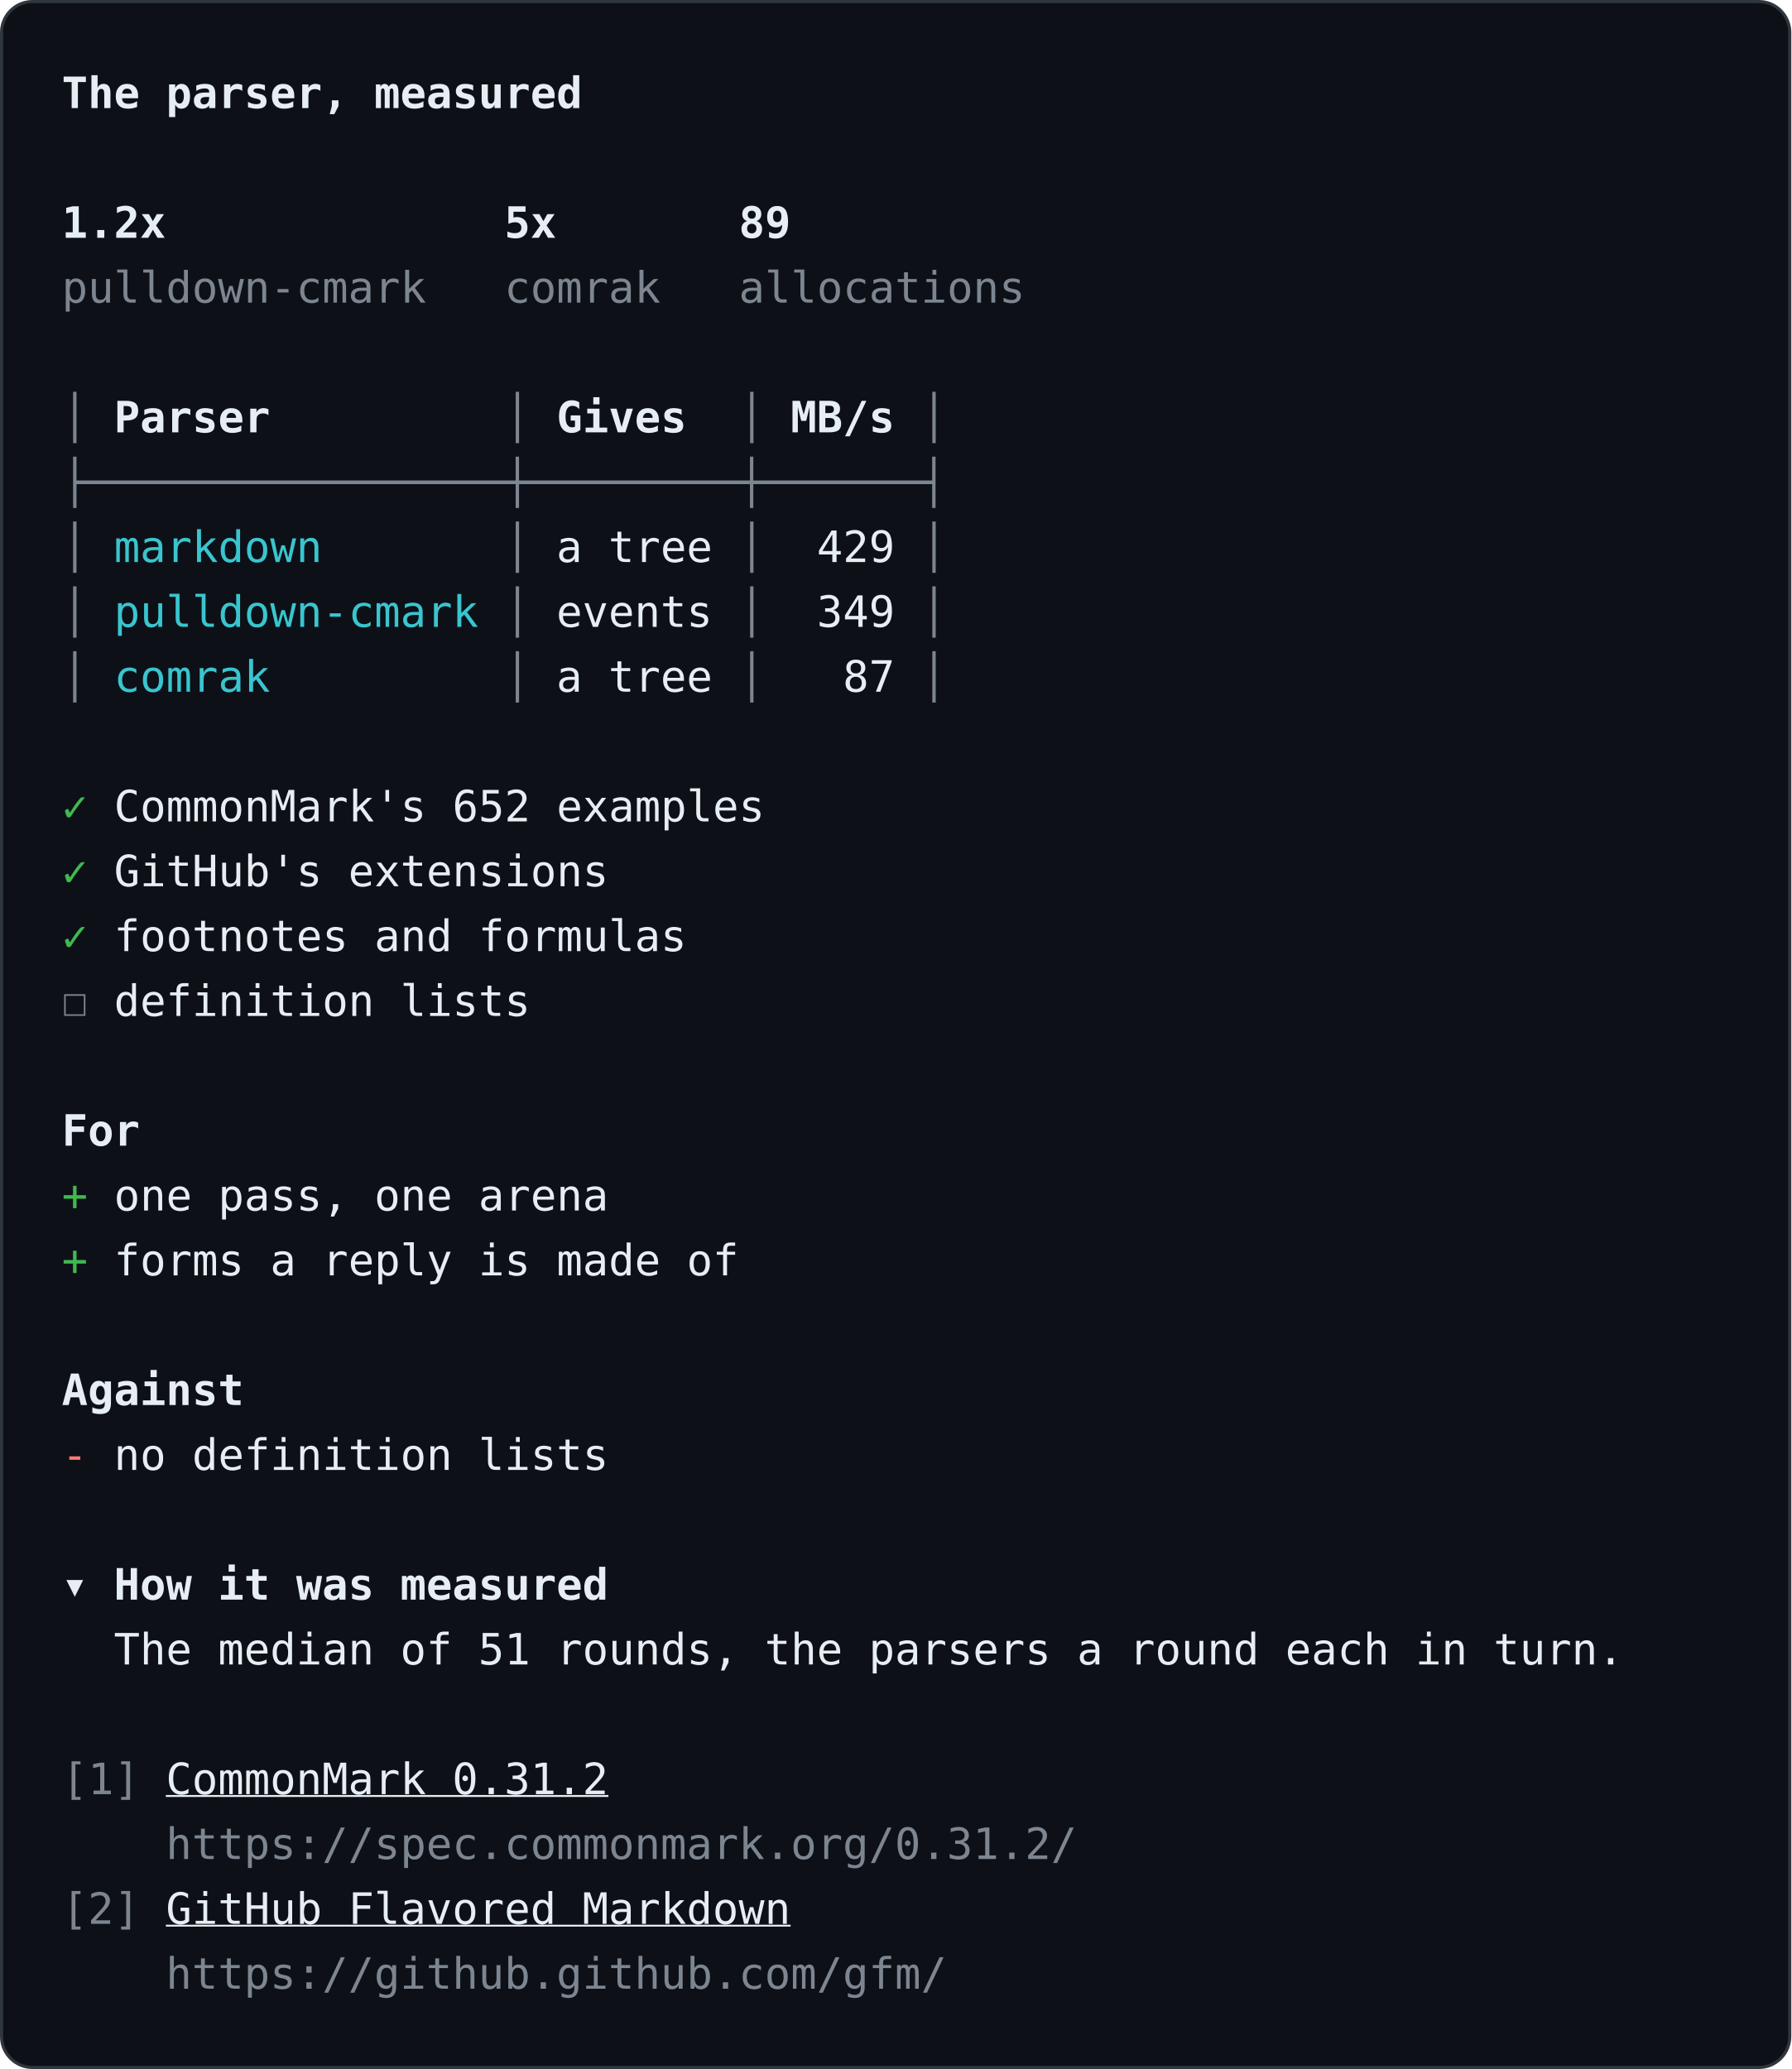
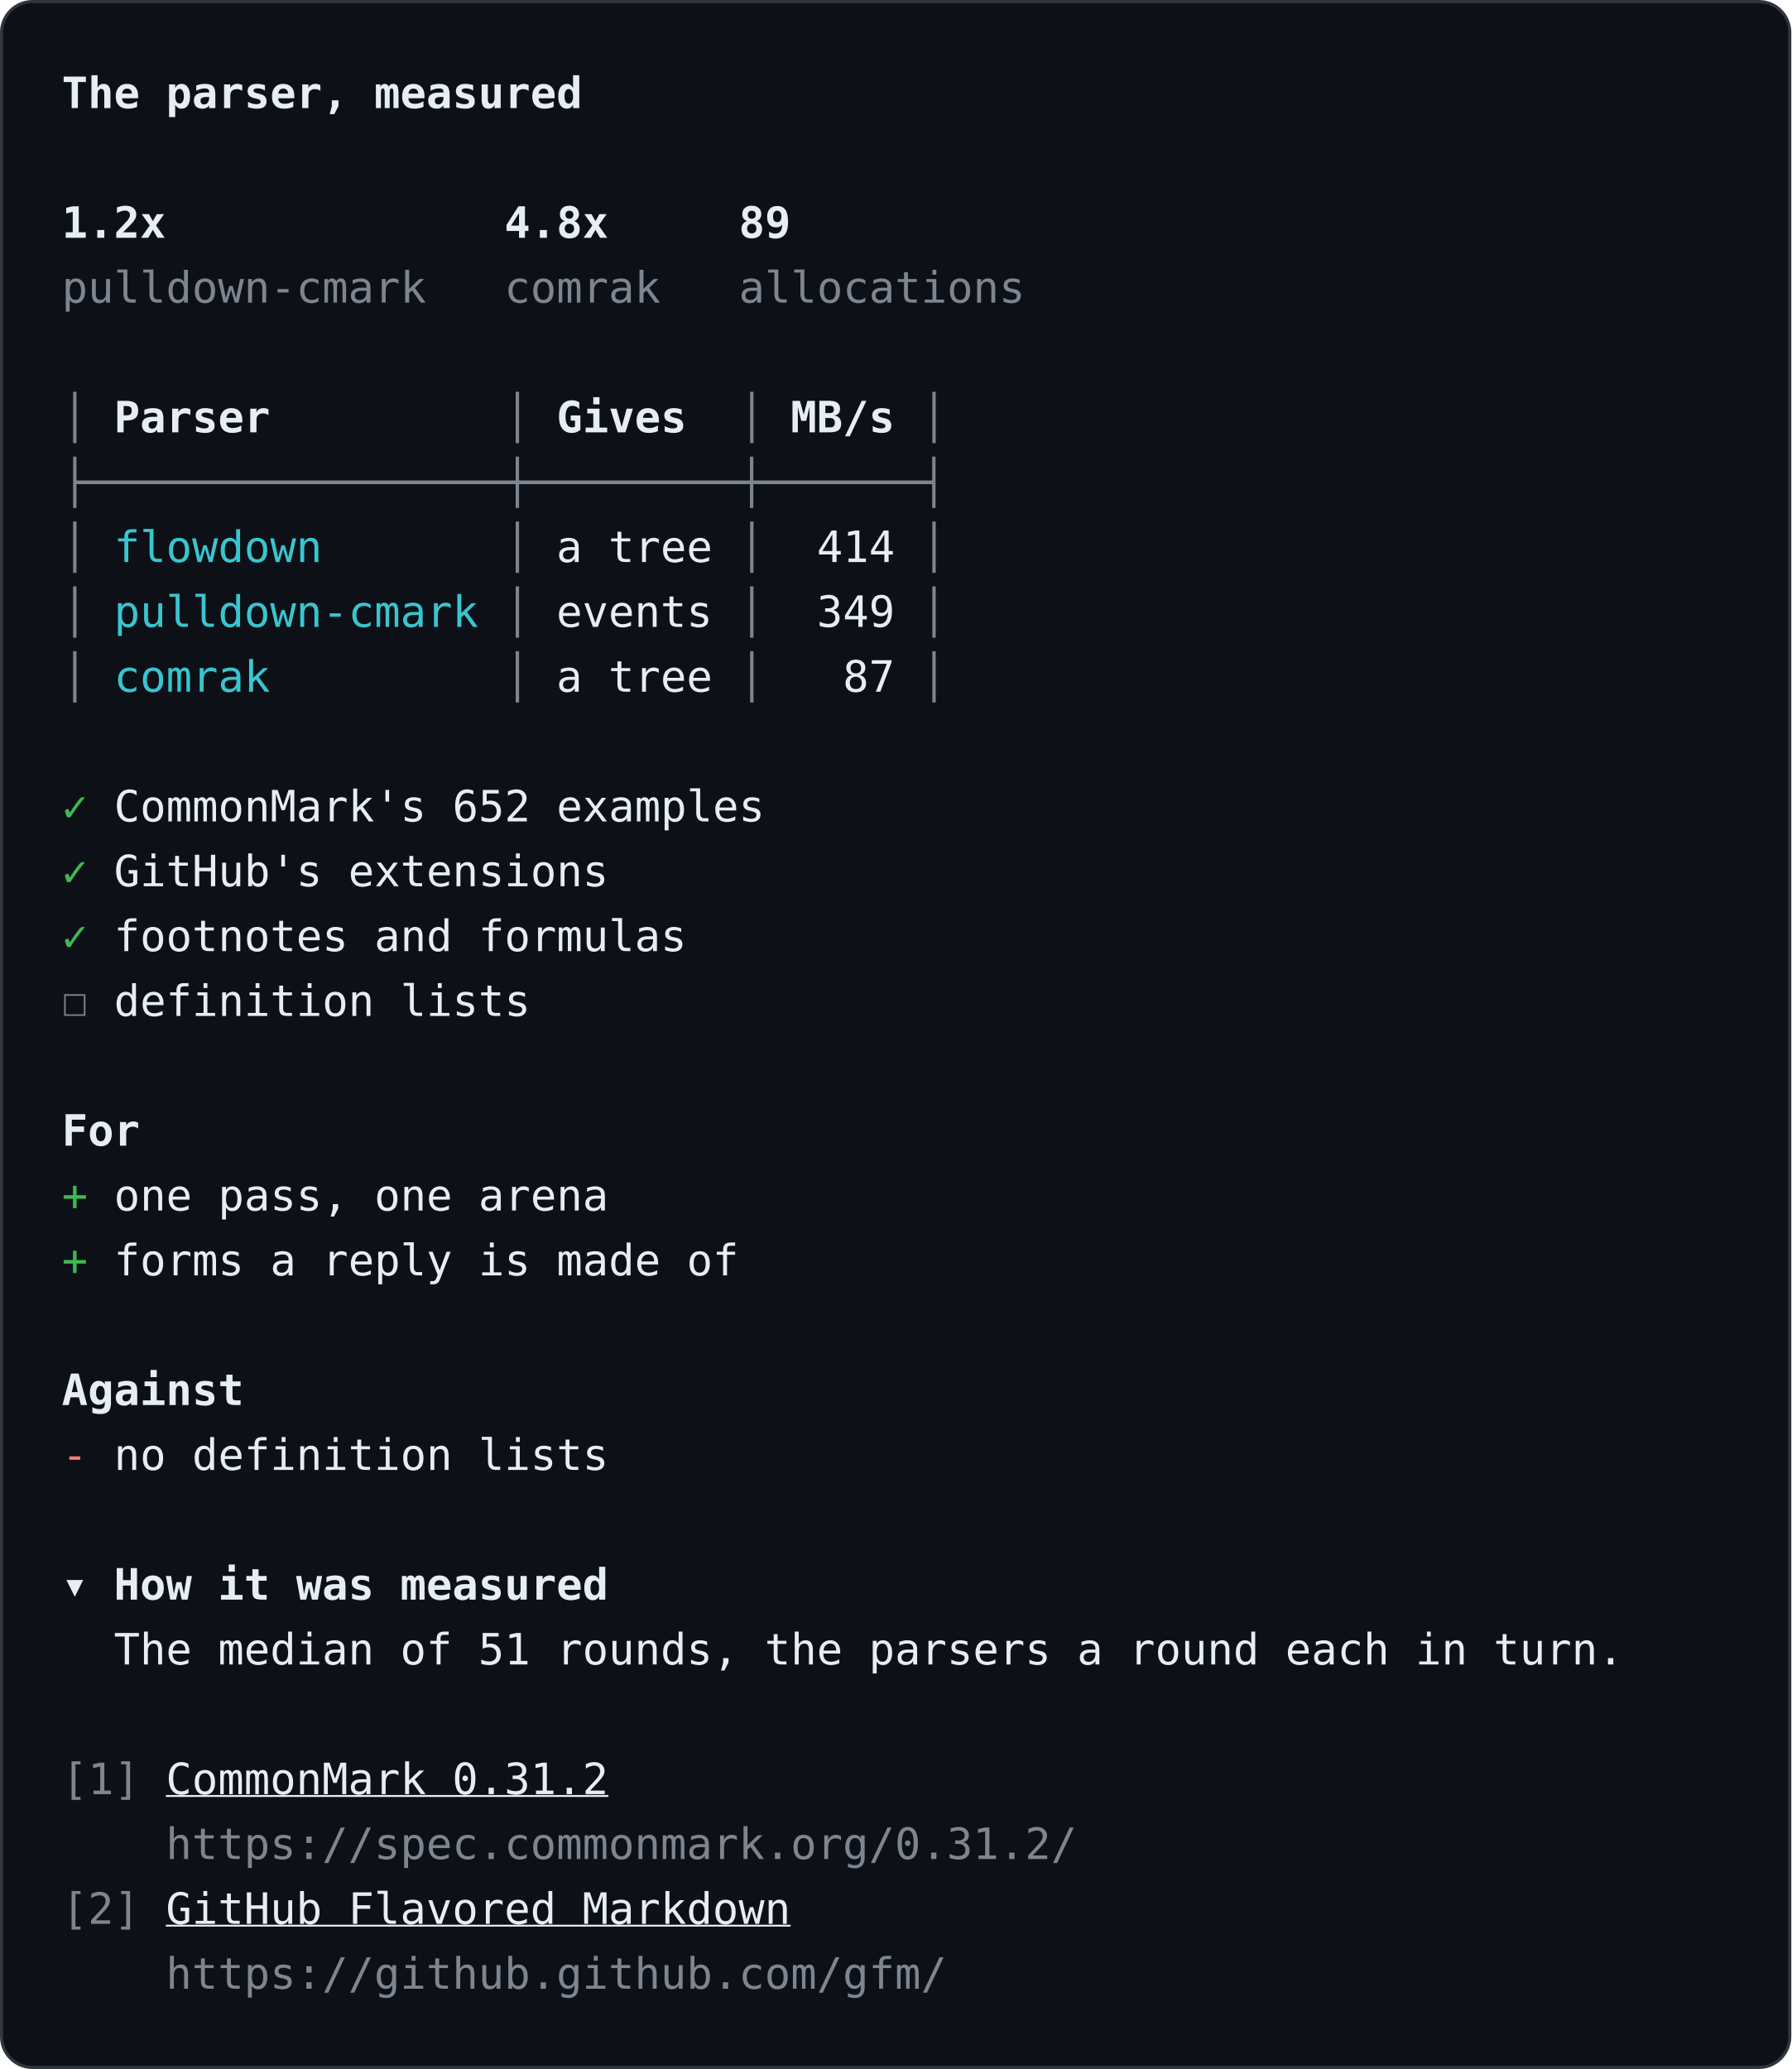
<svg xmlns="http://www.w3.org/2000/svg" viewBox="0 0 580 670" width="580" height="670" font-family="ui-monospace, SFMono-Regular, Menlo, Consolas, monospace" font-size="14">
  <rect x="0.5" y="0.5" width="579" height="669" rx="10" fill="#0d1117" stroke="#30363d" />
  <text x="20.0" y="35.0" fill="#e6edf3" xml:space="preserve" textLength="168.6" lengthAdjust="spacingAndGlyphs" font-weight="700">The parser, measured</text>
  <text x="20.0" y="77.0" fill="#e6edf3" xml:space="preserve" textLength="33.7" lengthAdjust="spacingAndGlyphs" font-weight="700">1.2x</text>
-   <text x="163.3" y="77.0" fill="#e6edf3" xml:space="preserve" textLength="16.9" lengthAdjust="spacingAndGlyphs" font-weight="700">5x</text>
+   <text x="163.3" y="77.0" fill="#e6edf3" xml:space="preserve" textLength="33.7" lengthAdjust="spacingAndGlyphs" font-weight="700">4.8x</text>
  <text x="239.2" y="77.0" fill="#e6edf3" xml:space="preserve" textLength="16.9" lengthAdjust="spacingAndGlyphs" font-weight="700">89</text>
  <text x="20.0" y="98.0" fill="#7d8590" xml:space="preserve" textLength="118.0" lengthAdjust="spacingAndGlyphs">pulldown-cmark</text>
  <text x="163.3" y="98.0" fill="#7d8590" xml:space="preserve" textLength="50.6" lengthAdjust="spacingAndGlyphs">comrak</text>
  <text x="239.2" y="98.0" fill="#7d8590" xml:space="preserve" textLength="92.7" lengthAdjust="spacingAndGlyphs">allocations</text>
  <text x="20.0" y="140.0" fill="#7d8590" xml:space="preserve" textLength="8.4" lengthAdjust="spacingAndGlyphs">│</text>
  <text x="36.9" y="140.0" fill="#e6edf3" xml:space="preserve" textLength="50.6" lengthAdjust="spacingAndGlyphs" font-weight="700">Parser</text>
  <text x="163.3" y="140.0" fill="#7d8590" xml:space="preserve" textLength="8.4" lengthAdjust="spacingAndGlyphs">│</text>
  <text x="180.2" y="140.0" fill="#e6edf3" xml:space="preserve" textLength="42.1" lengthAdjust="spacingAndGlyphs" font-weight="700">Gives</text>
  <text x="239.2" y="140.0" fill="#7d8590" xml:space="preserve" textLength="8.4" lengthAdjust="spacingAndGlyphs">│</text>
  <text x="256.0" y="140.0" fill="#e6edf3" xml:space="preserve" textLength="33.7" lengthAdjust="spacingAndGlyphs" font-weight="700">MB/s</text>
  <text x="298.2" y="140.0" fill="#7d8590" xml:space="preserve" textLength="8.4" lengthAdjust="spacingAndGlyphs">│</text>
  <text x="20.0" y="161.0" fill="#7d8590" xml:space="preserve" textLength="286.6" lengthAdjust="spacingAndGlyphs">├────────────────┼────────┼──────┤</text>
  <text x="20.0" y="182.0" fill="#7d8590" xml:space="preserve" textLength="8.4" lengthAdjust="spacingAndGlyphs">│</text>
-   <text x="36.9" y="182.0" fill="#39c5cf" xml:space="preserve" textLength="67.4" lengthAdjust="spacingAndGlyphs">markdown</text>
+   <text x="36.9" y="182.0" fill="#39c5cf" xml:space="preserve" textLength="67.4" lengthAdjust="spacingAndGlyphs">flowdown</text>
  <text x="163.3" y="182.0" fill="#7d8590" xml:space="preserve" textLength="8.4" lengthAdjust="spacingAndGlyphs">│</text>
  <text x="171.7" y="182.0" fill="#e6edf3" xml:space="preserve" textLength="67.4" lengthAdjust="spacingAndGlyphs"> a tree </text>
  <text x="239.2" y="182.0" fill="#7d8590" xml:space="preserve" textLength="8.4" lengthAdjust="spacingAndGlyphs">│</text>
-   <text x="247.6" y="182.0" fill="#e6edf3" xml:space="preserve" textLength="50.6" lengthAdjust="spacingAndGlyphs">  429 </text>
+   <text x="247.6" y="182.0" fill="#e6edf3" xml:space="preserve" textLength="50.6" lengthAdjust="spacingAndGlyphs">  414 </text>
  <text x="298.2" y="182.0" fill="#7d8590" xml:space="preserve" textLength="8.4" lengthAdjust="spacingAndGlyphs">│</text>
  <text x="20.0" y="203.0" fill="#7d8590" xml:space="preserve" textLength="8.4" lengthAdjust="spacingAndGlyphs">│</text>
  <text x="36.9" y="203.0" fill="#39c5cf" xml:space="preserve" textLength="118.0" lengthAdjust="spacingAndGlyphs">pulldown-cmark</text>
  <text x="163.3" y="203.0" fill="#7d8590" xml:space="preserve" textLength="8.4" lengthAdjust="spacingAndGlyphs">│</text>
  <text x="171.7" y="203.0" fill="#e6edf3" xml:space="preserve" textLength="67.4" lengthAdjust="spacingAndGlyphs"> events </text>
  <text x="239.2" y="203.0" fill="#7d8590" xml:space="preserve" textLength="8.4" lengthAdjust="spacingAndGlyphs">│</text>
  <text x="247.6" y="203.0" fill="#e6edf3" xml:space="preserve" textLength="50.6" lengthAdjust="spacingAndGlyphs">  349 </text>
  <text x="298.2" y="203.0" fill="#7d8590" xml:space="preserve" textLength="8.4" lengthAdjust="spacingAndGlyphs">│</text>
  <text x="20.0" y="224.0" fill="#7d8590" xml:space="preserve" textLength="8.4" lengthAdjust="spacingAndGlyphs">│</text>
  <text x="36.9" y="224.0" fill="#39c5cf" xml:space="preserve" textLength="50.6" lengthAdjust="spacingAndGlyphs">comrak</text>
  <text x="163.3" y="224.0" fill="#7d8590" xml:space="preserve" textLength="8.4" lengthAdjust="spacingAndGlyphs">│</text>
  <text x="171.7" y="224.0" fill="#e6edf3" xml:space="preserve" textLength="67.4" lengthAdjust="spacingAndGlyphs"> a tree </text>
  <text x="239.2" y="224.0" fill="#7d8590" xml:space="preserve" textLength="8.4" lengthAdjust="spacingAndGlyphs">│</text>
  <text x="247.6" y="224.0" fill="#e6edf3" xml:space="preserve" textLength="50.6" lengthAdjust="spacingAndGlyphs">   87 </text>
  <text x="298.2" y="224.0" fill="#7d8590" xml:space="preserve" textLength="8.4" lengthAdjust="spacingAndGlyphs">│</text>
  <text x="20.0" y="266.0" fill="#3fb950" xml:space="preserve" textLength="16.9" lengthAdjust="spacingAndGlyphs">✓ </text>
  <text x="36.9" y="266.0" fill="#e6edf3" xml:space="preserve" textLength="210.8" lengthAdjust="spacingAndGlyphs">CommonMark's 652 examples</text>
  <text x="20.0" y="287.0" fill="#3fb950" xml:space="preserve" textLength="16.9" lengthAdjust="spacingAndGlyphs">✓ </text>
  <text x="36.9" y="287.0" fill="#e6edf3" xml:space="preserve" textLength="160.2" lengthAdjust="spacingAndGlyphs">GitHub's extensions</text>
  <text x="20.0" y="308.0" fill="#3fb950" xml:space="preserve" textLength="16.9" lengthAdjust="spacingAndGlyphs">✓ </text>
  <text x="36.9" y="308.0" fill="#e6edf3" xml:space="preserve" textLength="185.5" lengthAdjust="spacingAndGlyphs">footnotes and formulas</text>
  <text x="20.0" y="329.0" fill="#7d8590" xml:space="preserve" textLength="16.9" lengthAdjust="spacingAndGlyphs">☐ </text>
  <text x="36.9" y="329.0" fill="#e6edf3" xml:space="preserve" textLength="134.9" lengthAdjust="spacingAndGlyphs">definition lists</text>
  <text x="20.0" y="371.0" fill="#e6edf3" xml:space="preserve" textLength="25.3" lengthAdjust="spacingAndGlyphs" font-weight="700">For</text>
  <text x="20.0" y="392.0" fill="#3fb950" xml:space="preserve" textLength="16.9" lengthAdjust="spacingAndGlyphs">+ </text>
  <text x="36.9" y="392.0" fill="#e6edf3" xml:space="preserve" textLength="160.2" lengthAdjust="spacingAndGlyphs">one pass, one arena</text>
  <text x="20.0" y="413.0" fill="#3fb950" xml:space="preserve" textLength="16.9" lengthAdjust="spacingAndGlyphs">+ </text>
  <text x="36.9" y="413.0" fill="#e6edf3" xml:space="preserve" textLength="202.3" lengthAdjust="spacingAndGlyphs">forms a reply is made of</text>
  <text x="20.0" y="455.0" fill="#e6edf3" xml:space="preserve" textLength="59.0" lengthAdjust="spacingAndGlyphs" font-weight="700">Against</text>
  <text x="20.0" y="476.0" fill="#ff7b72" xml:space="preserve" textLength="16.9" lengthAdjust="spacingAndGlyphs">- </text>
  <text x="36.9" y="476.0" fill="#e6edf3" xml:space="preserve" textLength="160.2" lengthAdjust="spacingAndGlyphs">no definition lists</text>
  <text x="20.0" y="518.0" fill="#e6edf3" xml:space="preserve" textLength="177.0" lengthAdjust="spacingAndGlyphs" font-weight="700">▾ How it was measured</text>
  <text x="20.0" y="539.0" fill="#e6edf3" xml:space="preserve" textLength="505.8" lengthAdjust="spacingAndGlyphs">  The median of 51 rounds, the parsers a round each in turn.</text>
  <text x="20.0" y="581.0" fill="#7d8590" xml:space="preserve" textLength="33.7" lengthAdjust="spacingAndGlyphs">[1] </text>
  <text x="53.7" y="581.0" fill="#e6edf3" xml:space="preserve" textLength="143.3" lengthAdjust="spacingAndGlyphs" text-decoration="underline">CommonMark 0.31.2</text>
  <text x="53.7" y="602.0" fill="#7d8590" xml:space="preserve" textLength="295.1" lengthAdjust="spacingAndGlyphs">https://spec.commonmark.org/0.31.2/</text>
  <text x="20.0" y="623.0" fill="#7d8590" xml:space="preserve" textLength="33.7" lengthAdjust="spacingAndGlyphs">[2] </text>
  <text x="53.7" y="623.0" fill="#e6edf3" xml:space="preserve" textLength="202.3" lengthAdjust="spacingAndGlyphs" text-decoration="underline">GitHub Flavored Markdown</text>
  <text x="53.7" y="644.0" fill="#7d8590" xml:space="preserve" textLength="252.9" lengthAdjust="spacingAndGlyphs">https://github.github.com/gfm/</text>
</svg>
